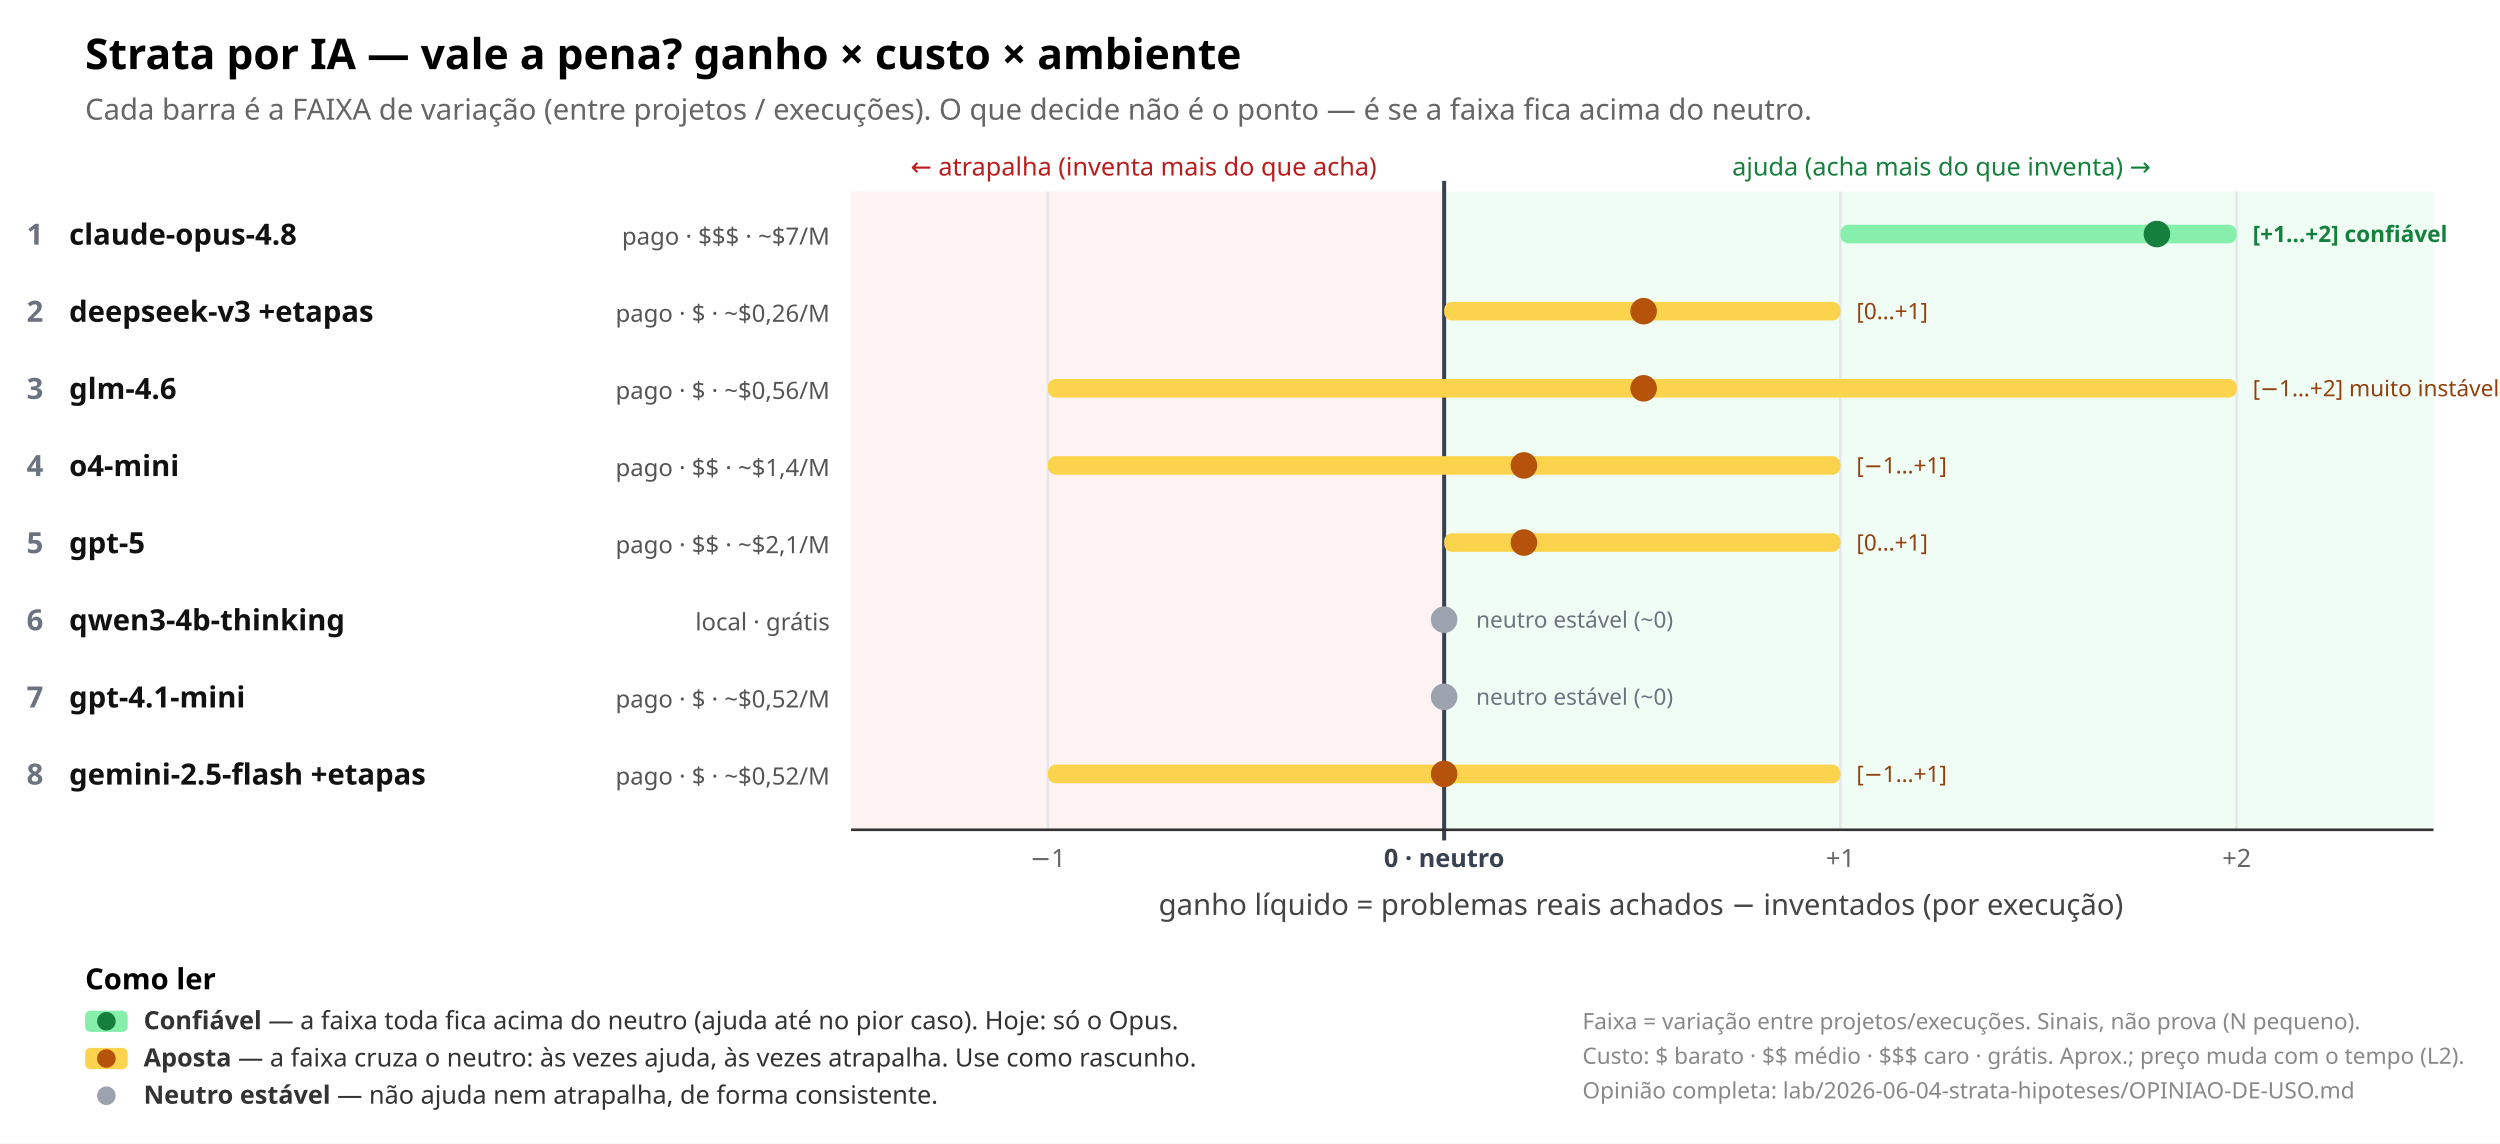
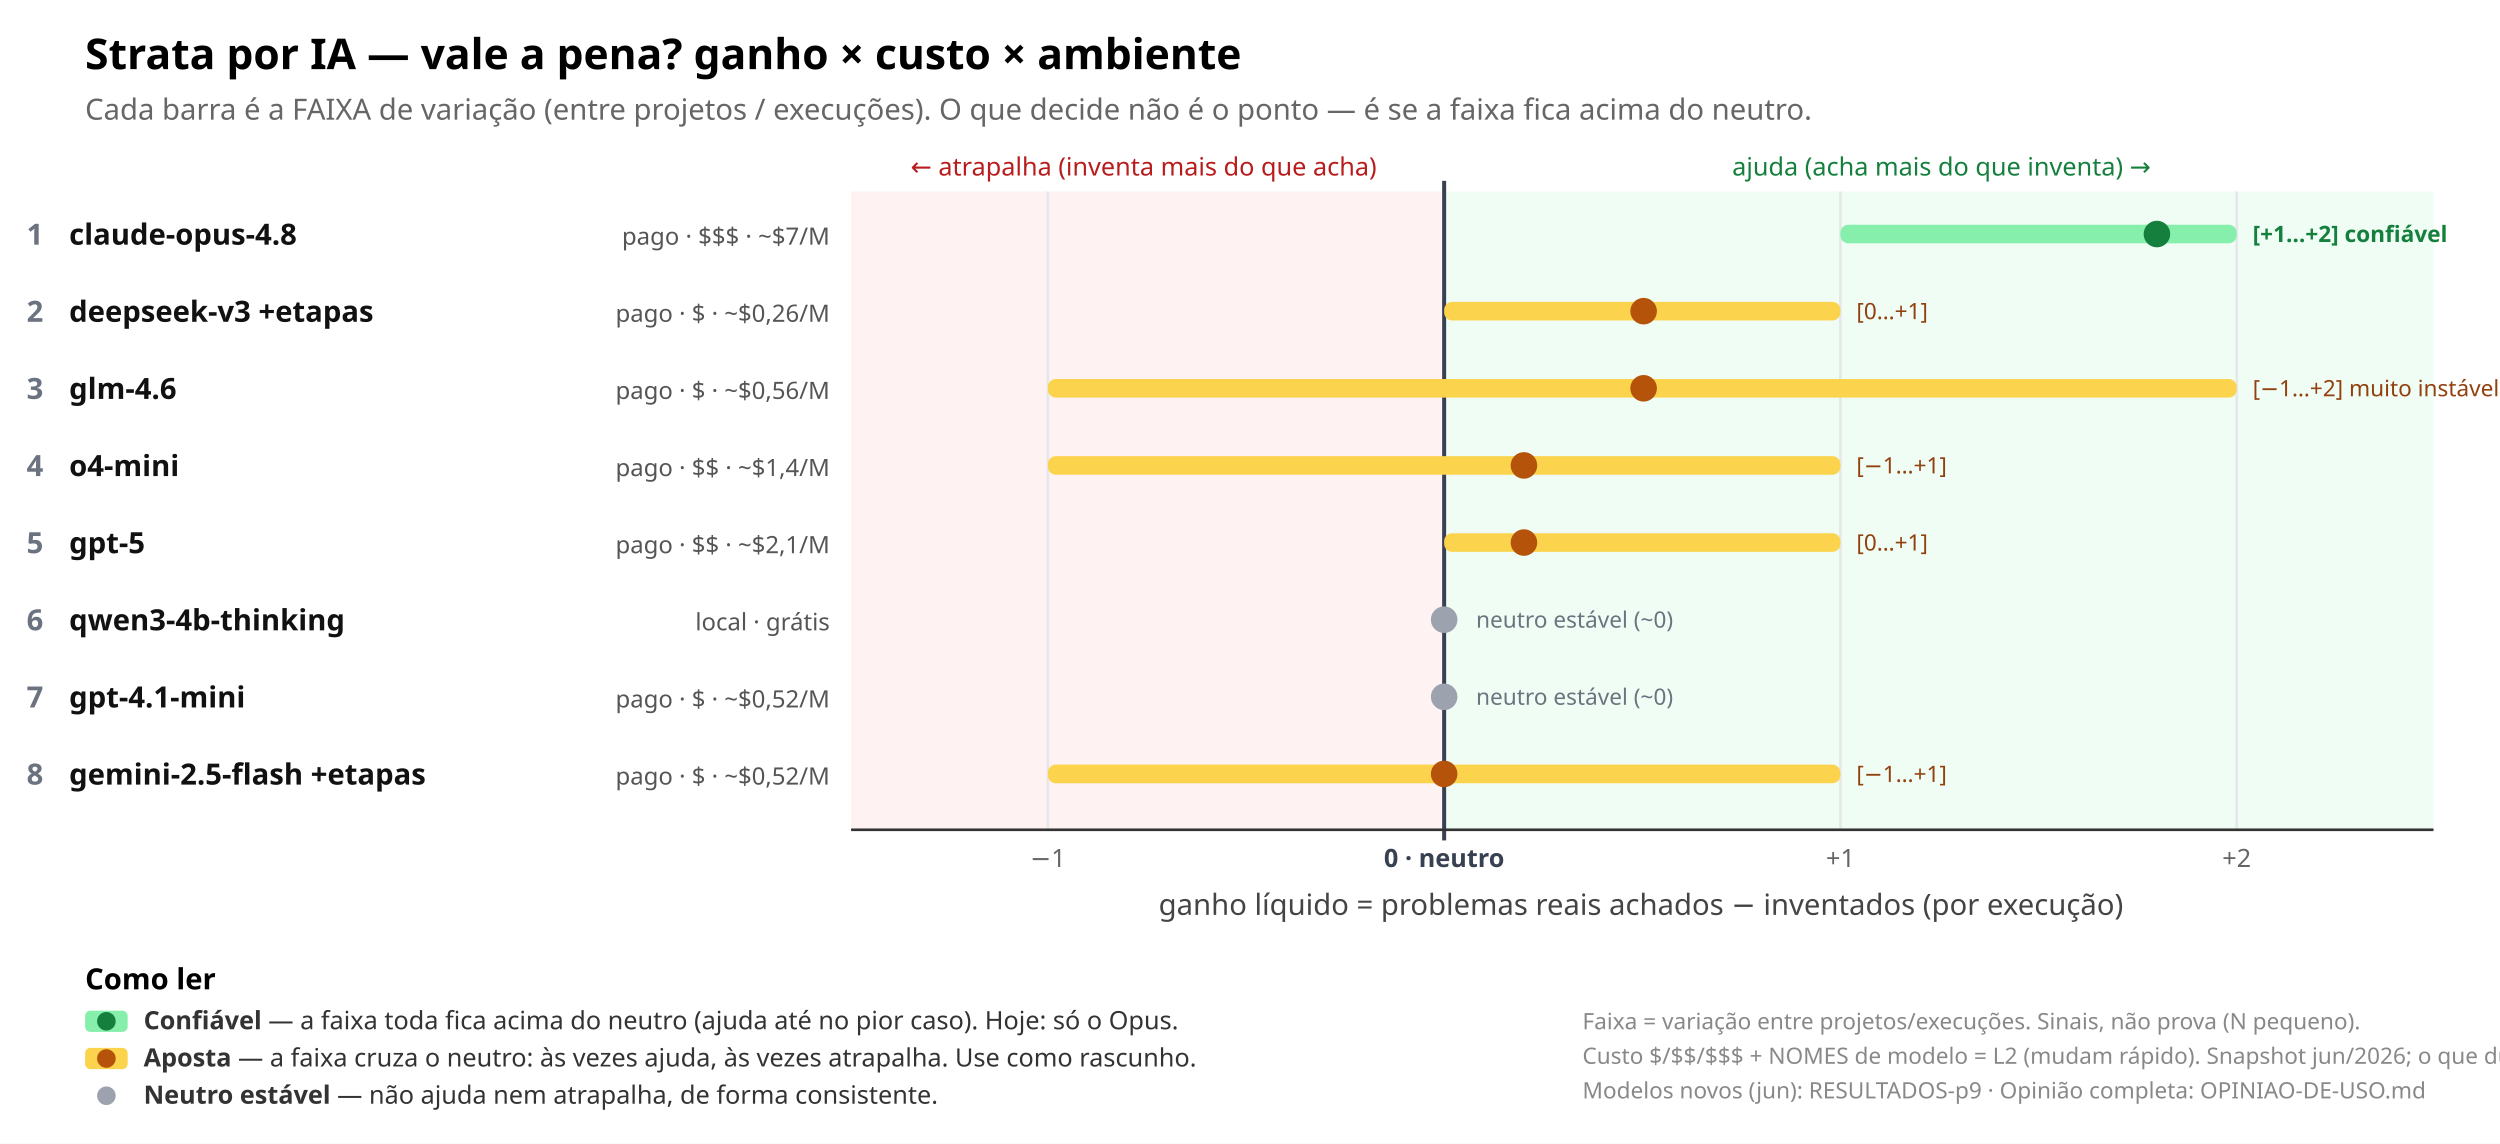
<svg xmlns="http://www.w3.org/2000/svg" width="940" height="430" font-family="sans-serif">
  <rect width="940" height="430" fill="white" />
  <text x="32" y="26" font-size="16" font-weight="bold">Strata por IA — vale a pena? ganho × custo × ambiente</text>
  <text x="32" y="45" font-size="11" fill="#666">Cada barra é a FAIXA de variação (entre projetos / execuções). O que decide não é o ponto — é se a faixa fica acima do neutro.</text>
  <rect x="320" y="72" width="223" height="240" fill="#fef2f2" />
  <rect x="543" y="72" width="372" height="240" fill="#f0fdf4" />
  <line x1="394" y1="72" x2="394" y2="312" stroke="#e5e7eb" />
  <line x1="692" y1="72" x2="692" y2="312" stroke="#e5e7eb" />
  <line x1="841" y1="72" x2="841" y2="312" stroke="#e5e7eb" />
  <line x1="543" y1="68" x2="543" y2="316" stroke="#374151" stroke-width="1.5" />
  <text x="430" y="66" font-size="9.5" fill="#b91c1c" text-anchor="middle">← atrapalha (inventa mais do que acha)</text>
  <text x="730" y="66" font-size="9.5" fill="#15803d" text-anchor="middle">ajuda (acha mais do que inventa) →</text>
  <text x="10" y="92" font-size="11" font-weight="bold" fill="#6b7280">1</text>
  <text x="26" y="92" font-size="11" font-weight="bold" fill="#111">claude-opus-4.8</text>
  <text x="312" y="92" font-size="9" fill="#555" text-anchor="end">pago · $$$ · ~$7/M</text>
  <rect x="692" y="84.5" width="149" height="7" rx="3" fill="#86efac" />
  <circle cx="811" cy="88" r="5" fill="#15803d" />
  <text x="847" y="91" font-size="8.5" fill="#15803d" font-weight="bold">[+1…+2] confiável</text>
  <text x="10" y="121" font-size="11" font-weight="bold" fill="#6b7280">2</text>
  <text x="26" y="121" font-size="11" font-weight="bold" fill="#111">deepseek-v3 +etapas</text>
  <text x="312" y="121" font-size="9" fill="#555" text-anchor="end">pago · $ · ~$0,26/M</text>
  <rect x="543" y="113.5" width="149" height="7" rx="3" fill="#fcd34d" />
  <circle cx="618" cy="117" r="5" fill="#b45309" />
  <text x="698" y="120" font-size="8.5" fill="#92400e">[0…+1]</text>
  <text x="10" y="150" font-size="11" font-weight="bold" fill="#6b7280">3</text>
  <text x="26" y="150" font-size="11" font-weight="bold" fill="#111">glm-4.6</text>
  <text x="312" y="150" font-size="9" fill="#555" text-anchor="end">pago · $ · ~$0,56/M</text>
  <rect x="394" y="142.5" width="447" height="7" rx="3" fill="#fcd34d" />
  <circle cx="618" cy="146" r="5" fill="#b45309" />
  <text x="847" y="149" font-size="8.5" fill="#92400e">[−1…+2] muito instável</text>
  <text x="10" y="179" font-size="11" font-weight="bold" fill="#6b7280">4</text>
  <text x="26" y="179" font-size="11" font-weight="bold" fill="#111">o4-mini</text>
  <text x="312" y="179" font-size="9" fill="#555" text-anchor="end">pago · $$ · ~$1,4/M</text>
  <rect x="394" y="171.5" width="298" height="7" rx="3" fill="#fcd34d" />
  <circle cx="573" cy="175" r="5" fill="#b45309" />
  <text x="698" y="178" font-size="8.5" fill="#92400e">[−1…+1]</text>
  <text x="10" y="208" font-size="11" font-weight="bold" fill="#6b7280">5</text>
  <text x="26" y="208" font-size="11" font-weight="bold" fill="#111">gpt-5</text>
  <text x="312" y="208" font-size="9" fill="#555" text-anchor="end">pago · $$ · ~$2,1/M</text>
  <rect x="543" y="200.5" width="149" height="7" rx="3" fill="#fcd34d" />
  <circle cx="573" cy="204" r="5" fill="#b45309" />
  <text x="698" y="207" font-size="8.5" fill="#92400e">[0…+1]</text>
  <text x="10" y="237" font-size="11" font-weight="bold" fill="#6b7280">6</text>
  <text x="26" y="237" font-size="11" font-weight="bold" fill="#111">qwen3-4b-thinking</text>
  <text x="312" y="237" font-size="9" fill="#555" text-anchor="end">local · grátis</text>
  <circle cx="543" cy="233" r="5" fill="#9ca3af" />
  <text x="555" y="236" font-size="8.5" fill="#6b7280">neutro estável (~0)</text>
  <text x="10" y="266" font-size="11" font-weight="bold" fill="#6b7280">7</text>
  <text x="26" y="266" font-size="11" font-weight="bold" fill="#111">gpt-4.1-mini</text>
  <text x="312" y="266" font-size="9" fill="#555" text-anchor="end">pago · $ · ~$0,52/M</text>
  <circle cx="543" cy="262" r="5" fill="#9ca3af" />
  <text x="555" y="265" font-size="8.5" fill="#6b7280">neutro estável (~0)</text>
  <text x="10" y="295" font-size="11" font-weight="bold" fill="#6b7280">8</text>
  <text x="26" y="295" font-size="11" font-weight="bold" fill="#111">gemini-2.5-flash +etapas</text>
  <text x="312" y="295" font-size="9" fill="#555" text-anchor="end">pago · $ · ~$0,52/M</text>
  <rect x="394" y="287.5" width="298" height="7" rx="3" fill="#fcd34d" />
  <circle cx="543" cy="291" r="5" fill="#b45309" />
  <text x="698" y="294" font-size="8.5" fill="#92400e">[−1…+1]</text>
  <line x1="320" y1="312" x2="915" y2="312" stroke="#333" />
  <text x="394" y="326" font-size="9.5" fill="#666" text-anchor="middle">−1</text>
  <text x="543" y="326" font-size="9.5" fill="#374151" text-anchor="middle" font-weight="bold">0 · neutro</text>
  <text x="692" y="326" font-size="9.5" fill="#666" text-anchor="middle">+1</text>
  <text x="841" y="326" font-size="9.5" fill="#666" text-anchor="middle">+2</text>
  <text x="617" y="344" font-size="11" fill="#444" text-anchor="middle">ganho líquido = problemas reais achados − inventados (por execução)</text>
  <text x="32" y="372" font-size="11" font-weight="bold">Como ler</text>
  <rect x="32" y="380" width="16" height="8" rx="2" fill="#86efac" />
  <circle cx="40" cy="384" r="3.5" fill="#15803d" />
  <text x="54" y="387" font-size="9.5" fill="#333">
    <tspan font-weight="bold">Confiável</tspan> — a faixa toda fica acima do neutro (ajuda até no pior caso). Hoje: só o Opus.</text>
  <rect x="32" y="394" width="16" height="8" rx="2" fill="#fcd34d" />
  <circle cx="40" cy="398" r="3.5" fill="#b45309" />
  <text x="54" y="401" font-size="9.5" fill="#333">
    <tspan font-weight="bold">Aposta</tspan> — a faixa cruza o neutro: às vezes ajuda, às vezes atrapalha. Use como rascunho.</text>
  <circle cx="40" cy="412" r="3.5" fill="#9ca3af" />
  <text x="54" y="415" font-size="9.5" fill="#333">
    <tspan font-weight="bold">Neutro estável</tspan> — não ajuda nem atrapalha, de forma consistente.</text>
  <text x="595" y="387" font-size="8.5" fill="#888">Faixa = variação entre projetos/execuções. Sinais, não prova (N pequeno).</text>
-   <text x="595" y="400" font-size="8.5" fill="#888">Custo: $ barato · $$ médio · $$$ caro · grátis. Aprox.; preço muda com o tempo (L2).</text>
-   <text x="595" y="413" font-size="8.5" fill="#888">Opinião completa: lab/2026-06-04-strata-hipoteses/OPINIAO-DE-USO.md</text>
+   <text x="595" y="400" font-size="8.5" fill="#888">Custo $/$$/$$$ + NOMES de modelo = L2 (mudam rápido). Snapshot jun/2026; o que dura é o padrão por TIER.</text>
+   <text x="595" y="413" font-size="8.5" fill="#888">Modelos novos (jun): RESULTADOS-p9 · Opinião completa: OPINIAO-DE-USO.md</text>
</svg>
